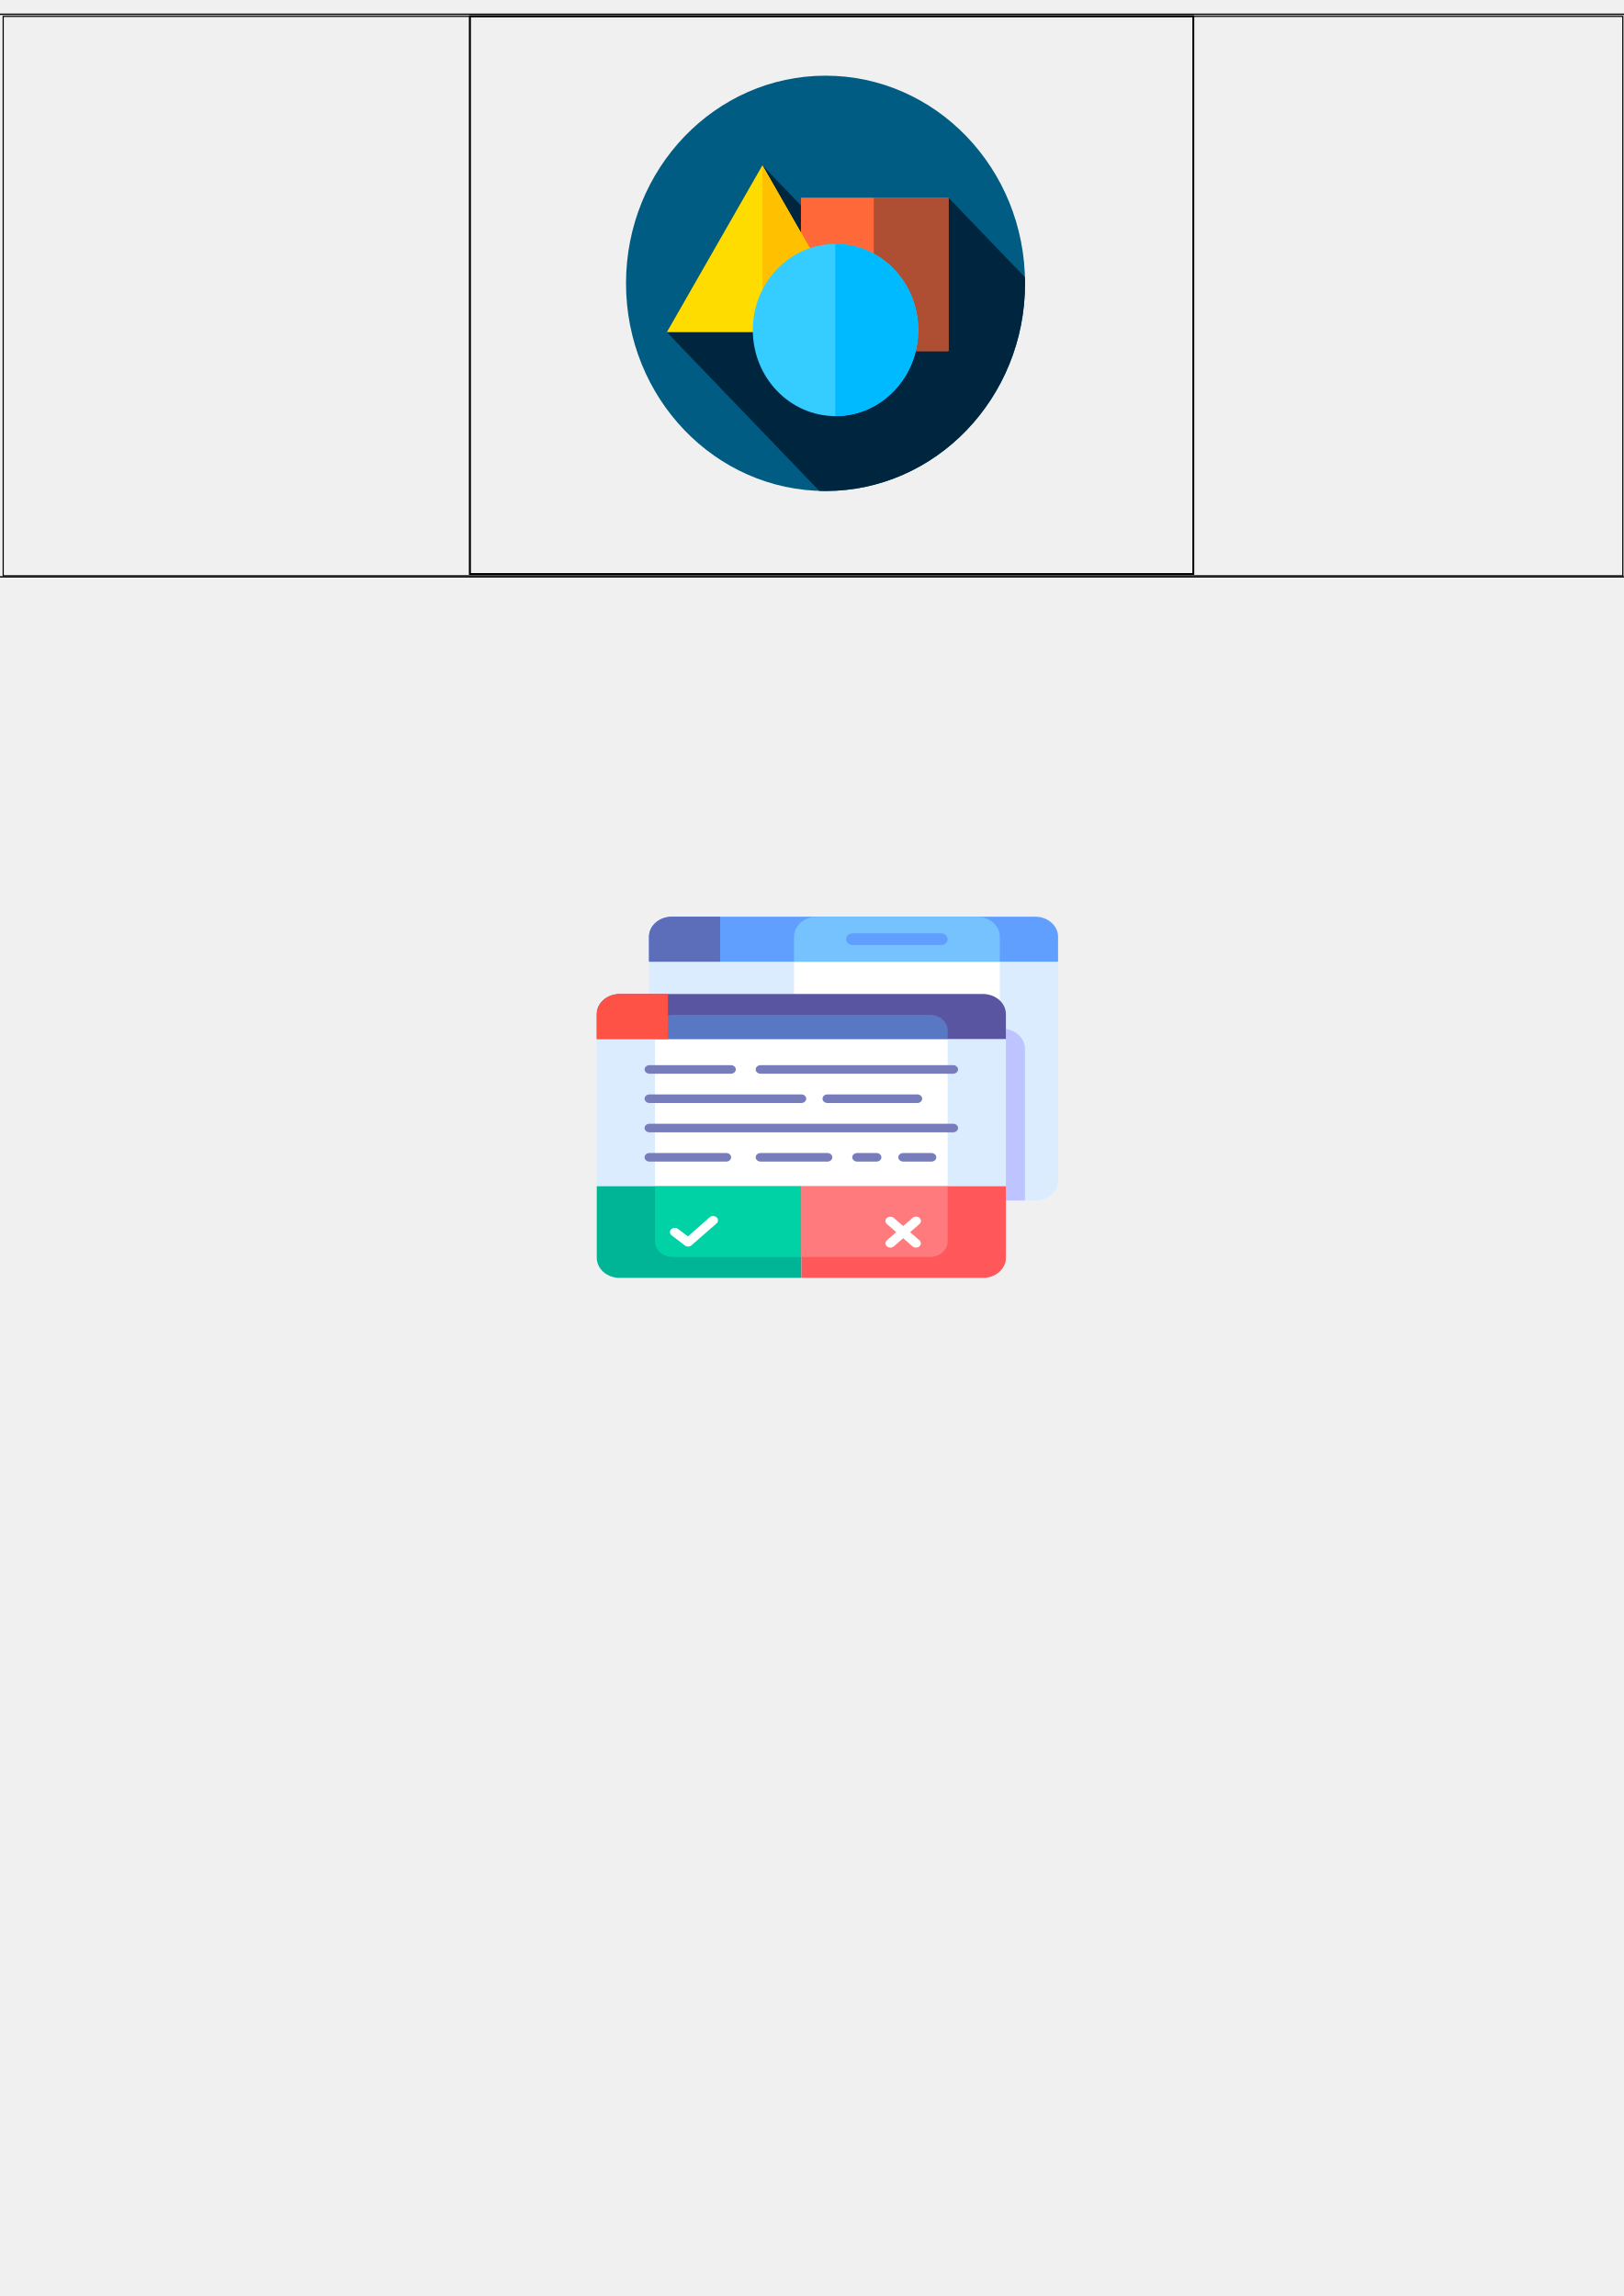
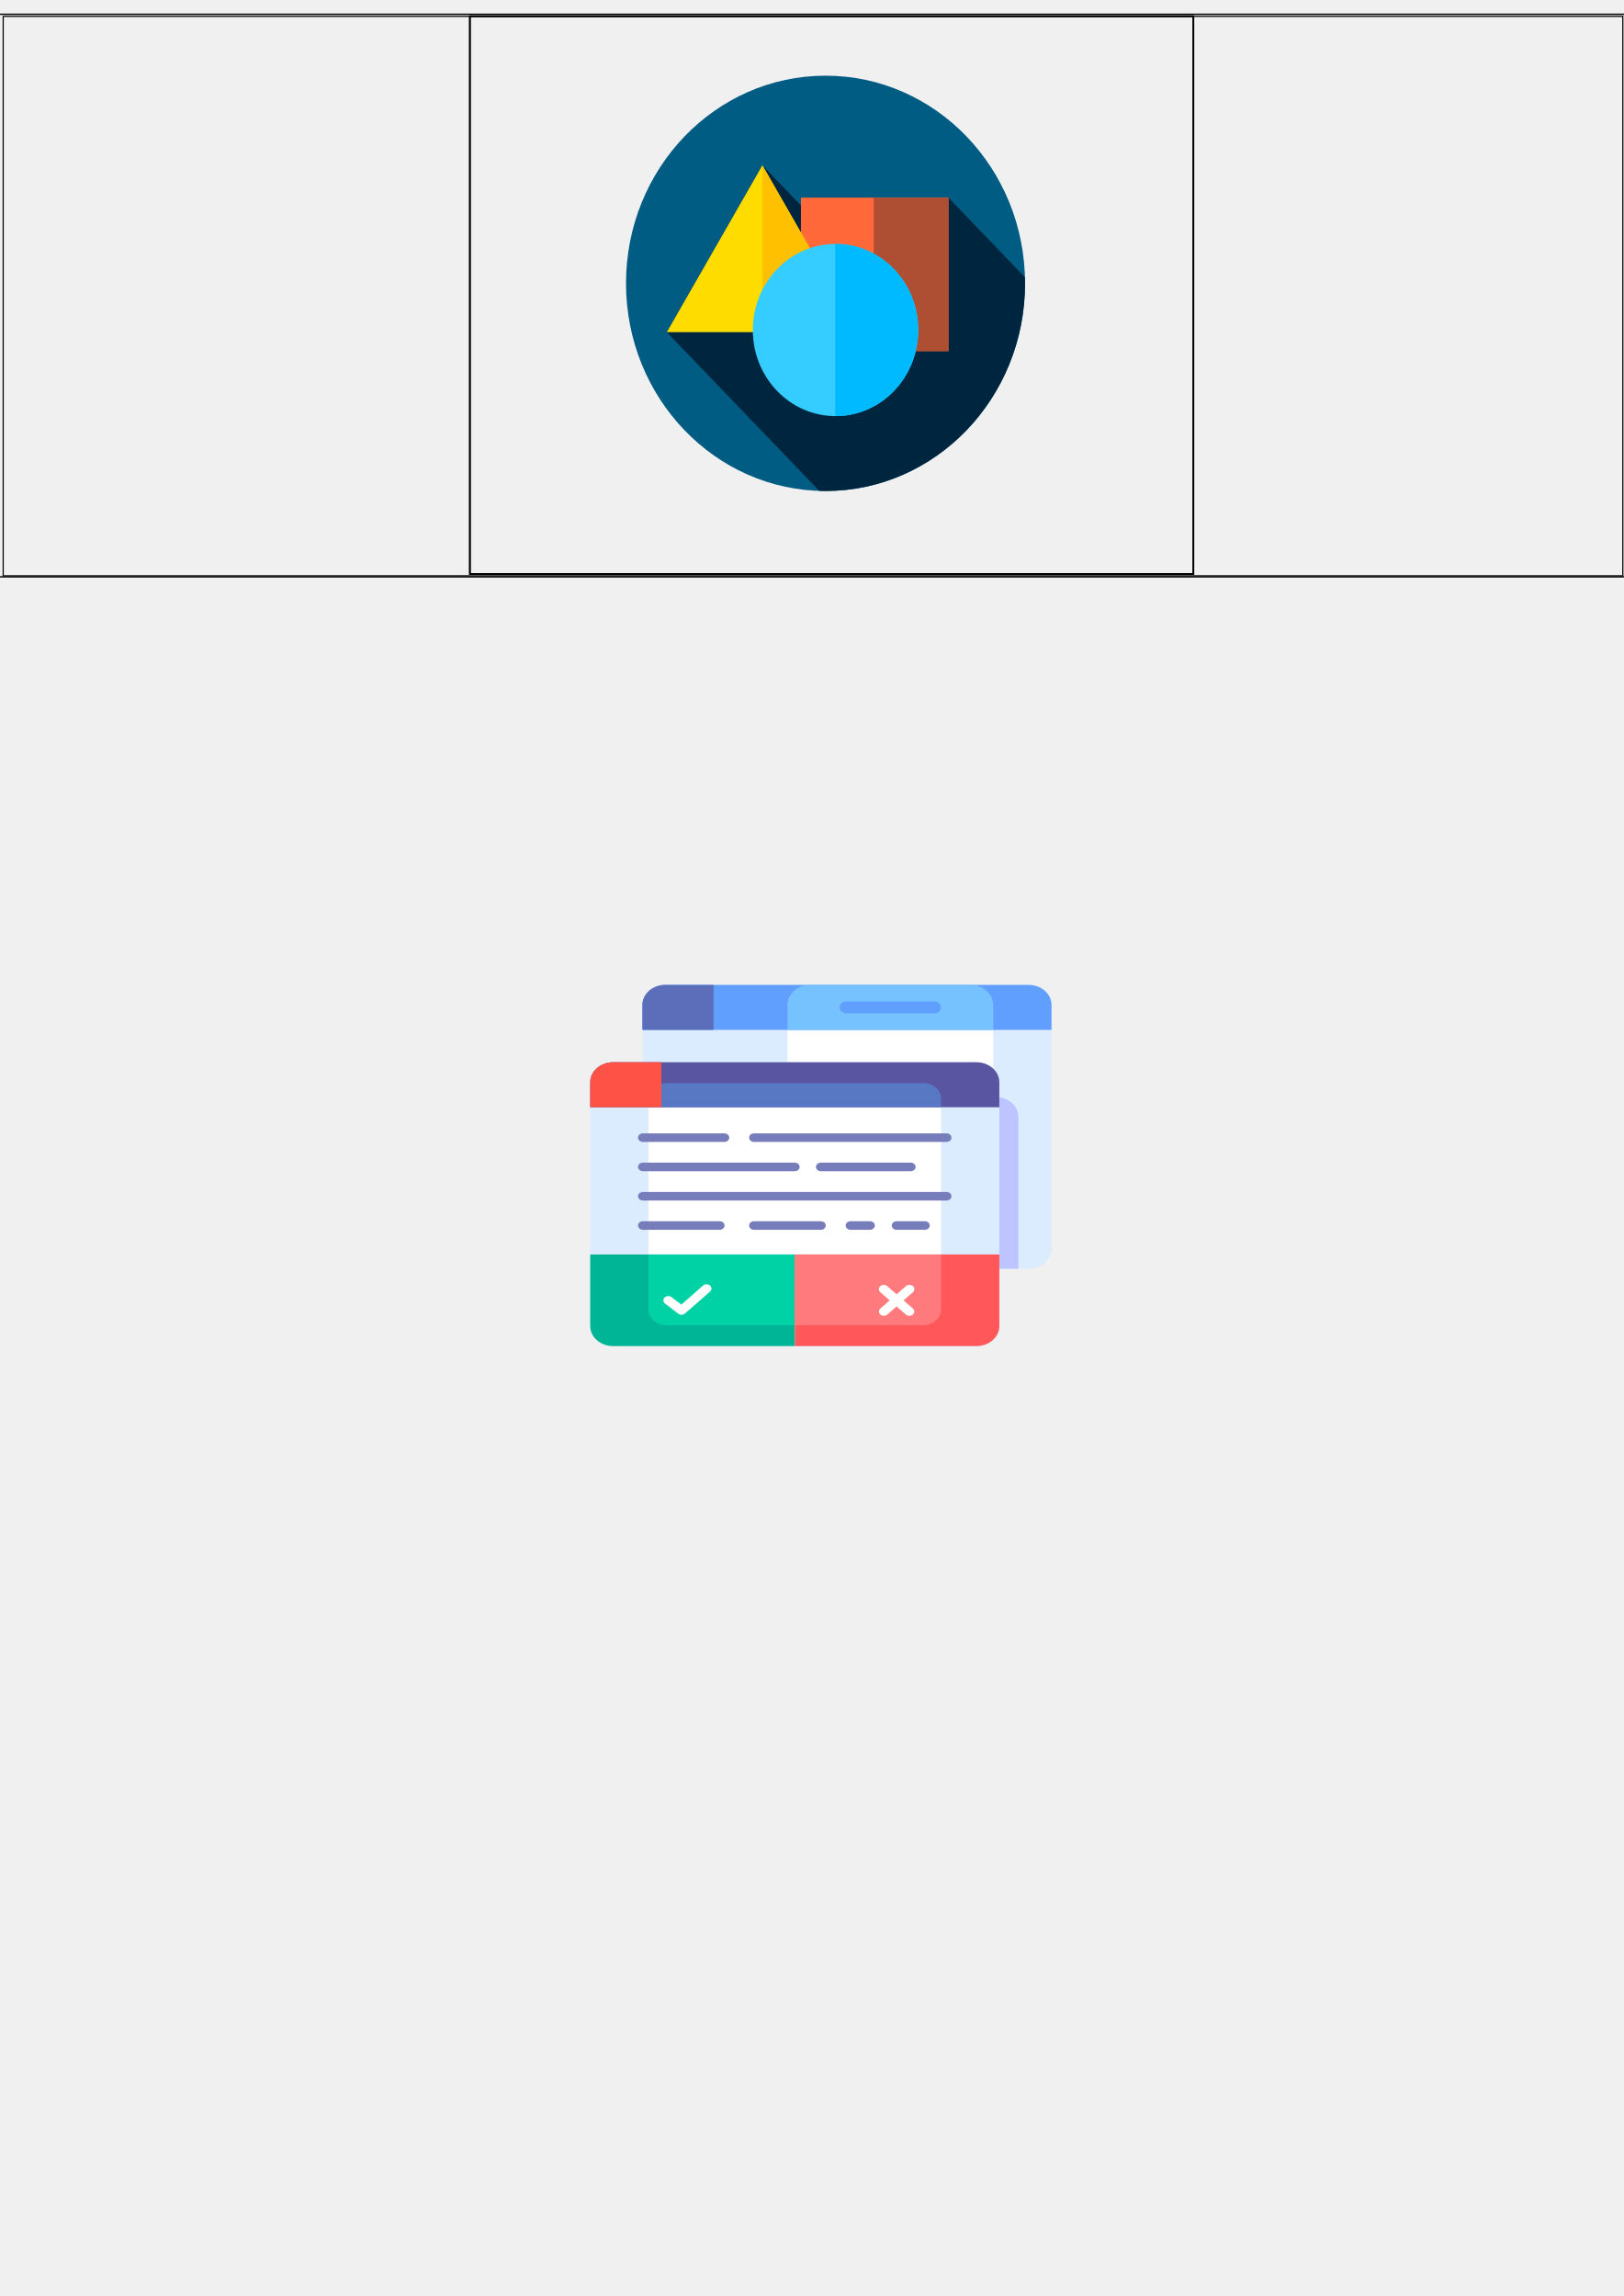
<svg xmlns="http://www.w3.org/2000/svg" version="1.1" id="svg856" width="297mm" height="420mm">
  <defs id="defs860" />
  <g data-asvg-display="L" id="g826">
    <rect style="fill:none;fill-rule:evenodd;stroke:#000000;stroke-width:0.932" width="1496.888" height="388.959" x="-181.239" y="9.862" id="rect824" />
  </g>
  <g data-asvg-display="M" id="g830">
    <rect style="fill:none;fill-rule:evenodd;stroke:#000000;stroke-width:0.802" width="1119.595" height="386.788" x="2.205" y="11.309" id="rect828" />
  </g>
  <g data-asvg-display="S" id="g834">
    <rect style="fill:none;fill-rule:evenodd;stroke:#000000;stroke-width:1.114" width="500.119" height="385.624" x="324.818" y="11.209" id="rect832" />
  </g>
  <g data-asvg-display="T" id="g838">
    <rect style="fill:none;fill-rule:evenodd;stroke:#000000;stroke-width:1.114" width="500.119" height="385.624" x="324.818" y="11.209" id="rect836" />
  </g>
-   <g id="g4088" data-asvg-popuplink="1" data-icon-popuplink="tc">
+   <g id="g4088" data-asvg-popuplink="1" data-asvg-icon-popuplink="tc">
    <ellipse id="circle4012" cy="195.896" cx="570.662" style="fill:#005c83;stroke-width:0.55" rx="137.913" ry="143.57" />
    <path id="path4014" d="m 708.576,195.896 c 0,-1.409 -0.025,-2.813 -0.063,-4.212 l -52.88,-55.049 -33.404,76.775 -95.225,-99.131 -66.071,115.377 105.41,109.733 c 1.435,0.046 2.874,0.077 4.321,0.077 76.167,0 137.913,-64.278 137.913,-143.57 z" style="fill:#00263f;stroke-width:0.55" />
    <rect id="rect4016" height="106.135" width="101.953" style="fill:#ff6838;stroke-width:0.55" y="136.634" x="553.677" />
    <rect id="rect4018" height="106.135" width="51.647" style="fill:#ae4e32;stroke-width:0.55" y="136.634" x="603.988" />
-     <polygon id="polygon4020" points="297.608,316.197 52.314,316.197 174.959,110.468 " style="fill:#ffdc00" transform="matrix(0.5387233,0,0,0.5608204,432.7493,52.32592)" />
-     <polygon id="polygon4022" points="297.608,316.197 175,110.537 175,316.197 " style="fill:#ffc000" transform="matrix(0.5387233,0,0,0.5608204,432.7493,52.32592)" />
+     <polygon id="polygon4020" points="174.959,110.468 297.608,316.197 52.314,316.197 " style="fill:#ffdc00" transform="matrix(0.5387233,0,0,0.5608204,432.7493,52.32592)" />
+     <polygon id="polygon4022" points="175,316.197 297.608,316.197 175,110.537 " style="fill:#ffc000" transform="matrix(0.5387233,0,0,0.5608204,432.7493,52.32592)" />
    <ellipse id="circle4024" cy="228.171" cx="577.564" style="fill:#35ccff;stroke-width:0.55" rx="57.169" ry="59.514" />
    <path id="path4026" d="m 577.564,168.657 c -0.065,0 -0.129,0.002 -0.193,0.002 v 119.021 c 0.065,0 0.129,0.003 0.193,0.003 31.573,0 57.168,-26.645 57.168,-59.513 0,-32.869 -25.595,-59.513 -57.168,-59.513 z" style="fill:#00baff;stroke-width:0.55" />
    <g id="g4028">
</g>
    <g id="g4030">
</g>
    <g id="g4032">
</g>
    <g id="g4034">
</g>
    <g id="g4036">
</g>
    <g id="g4038">
</g>
    <g id="g4040">
</g>
    <g id="g4042">
</g>
    <g id="g4044">
</g>
    <g id="g4046">
</g>
    <g id="g4048">
</g>
    <g id="g4050">
</g>
    <g id="g4052">
</g>
    <g id="g4054">
</g>
    <g id="g4056">
</g>
  </g>
-   <g data-name="Pop Up Action" id="Pop_Up_Action" data-asvg-popup="1" data-icon-close="tr">
+   <g data-name="Pop Up Action" id="Pop_Up_Action" data-asvg-popup="1" data-asvg-icon-close="tr" transform="translate(-4.540394,47.15841)">
    <path id="path4090" d="m 731.396,647.621 v 168.606 a 15.841,13.841 0 0 1 -15.841,13.811 H 464.537 A 15.841,13.841 0 0 1 448.696,816.227 V 647.621 a 15.841,13.841 0 0 1 15.739,-13.841 h 251.017 a 15.841,13.841 0 0 1 15.943,13.841 z" style="fill:#dbecff;stroke-width:3.171" />
    <path id="path4092" d="m 548.866,664.9 h 142.266 v 36.78 H 548.866 Z" style="fill:#ffffff;stroke-width:3.171" />
    <path id="path4094" d="M 708.499,725.034 V 830.038 H 464.436 A 15.841,13.841 0 0 1 448.594,816.227 V 711.223 h 244.233 a 15.841,13.841 0 0 1 15.672,13.811 z" style="fill:#bdc4ff;stroke-width:3.171" />
    <rect id="rect4096" y="687.246" x="412.536" width="282.802" rx="15.841" height="196.257" style="fill:#dbecff;stroke-width:3.171" />
    <rect id="rect4098" y="701.68" x="452.801" width="202.273" rx="12.246" height="167.361" style="fill:#ffffff;stroke-width:3.171" />
    <path id="path4100" d="m 553.92,820.139 v 63.364 H 428.411 a 15.841,13.841 0 0 1 -15.875,-13.841 v -49.524 z" style="fill:#00b496;stroke-width:3.171" />
    <path id="path4102" d="m 553.92,820.139 v 48.901 h -88.908 a 12.246,10.699 0 0 1 -12.212,-10.699 v -38.202 z" style="fill:#00d2a5;stroke-width:3.171" />
    <path id="path4104" d="m 695.338,820.139 v 49.524 a 15.841,13.841 0 0 1 -15.841,13.841 H 553.988 v -63.364 z" style="fill:#ff575a;stroke-width:3.171" />
    <path id="path4106" d="m 655.073,820.139 v 38.202 a 12.246,10.699 0 0 1 -12.246,10.699 h -88.908 v -48.901 z" style="fill:#ff7a7d;stroke-width:3.171" />
    <path id="path4108" d="m 695.338,701.087 v 17.249 H 412.536 v -17.249 a 15.841,13.841 0 0 1 15.841,-13.841 H 679.395 a 15.841,13.841 0 0 1 15.943,13.841 z" style="fill:#5955a1;stroke-width:3.171" />
    <path id="path4110" d="m 655.073,712.379 v 5.927 H 452.801 v -5.927 a 12.246,10.699 0 0 1 12.246,-10.699 h 177.781 a 12.246,10.699 0 0 1 12.246,10.699 z" style="fill:#5978c4;stroke-width:3.171" />
    <path id="path4112" d="m 461.722,687.246 h -33.345 a 15.841,13.841 0 0 0 -15.841,13.841 v 17.249 h 49.186 z" style="fill:#ff5246;stroke-width:3.171" />
    <path id="path4114" d="M 731.396,664.9 V 647.621 A 15.841,13.841 0 0 0 715.555,633.781 H 464.537 a 15.841,13.841 0 0 0 -15.841,13.841 v 17.278 z" style="fill:#619fff;stroke-width:3.171" />
    <path id="path4116" d="M 691.132,664.9 V 647.621 A 15.875,13.87 0 0 0 675.29,633.781 H 564.707 a 15.841,13.841 0 0 0 -15.841,13.841 v 17.278 z" style="fill:#75c2ff;stroke-width:3.171" />
    <path id="path4118" d="m 497.78,633.781 h -33.345 a 15.841,13.841 0 0 0 -15.841,13.841 v 17.278 h 49.186 z" style="fill:#5c6db9;stroke-width:3.171" />
    <path id="path4120" d="m 633.194,862.58 a 3.392,2.964 0 0 1 -2.408,-0.859 l -17.707,-15.471 a 3.392,2.964 0 0 1 0,-4.208 3.392,2.964 0 0 1 4.783,0 l 17.741,15.5 a 3.392,2.964 0 0 1 -2.408,5.038 z" style="fill:#ffffff;stroke-width:3.171" />
    <path id="path4122" d="m 615.487,862.58 a 3.392,2.964 0 0 1 -2.408,-5.038 l 17.707,-15.5 a 3.406,2.976 0 1 1 4.817,4.208 l -17.741,15.471 a 3.392,2.964 0 0 1 -2.374,0.859 z" style="fill:#ffffff;stroke-width:3.171" />
    <path id="path4124" d="m 475.698,861.839 c -1.73,0 -1.56,-0.237 -11.398,-7.706 a 3.392,2.964 0 0 1 -0.339,-4.208 3.392,2.964 0 0 1 4.783,-0.267 l 6.784,5.157 15.027,-13.189 a 3.392,2.964 0 0 1 4.783,0 3.392,2.964 0 0 1 0,4.208 l -17.198,15.026 a 3.392,2.964 0 0 1 -2.442,0.978 z" style="fill:#ffffff;stroke-width:3.171" />
    <g id="g4144" style="fill:#777dba" transform="matrix(3.392127,0,0,2.963717,409.1441,616.3839)">
      <path id="path4126" d="M 73.62,42.5 H 34.38 a 1,1 0 1 1 0,-2 h 39.24 a 1,1 0 0 1 0,2 z" />
      <path id="path4128" d="M 42.68,49.33 H 11.74 a 1,1 0 0 1 0,-2 h 30.94 a 1,1 0 0 1 0,2 z" />
      <path id="path4130" d="M 73.62,56.17 H 11.74 a 1,1 0 1 1 0,-2 h 61.88 a 1,1 0 0 1 0,2 z" />
      <path id="path4132" d="M 27.38,63 H 11.74 a 1,1 0 1 1 0,-2 h 15.64 a 1,1 0 0 1 0,2 z" />
      <path id="path4134" d="M 48,63 H 34.38 a 1,1 0 1 1 0,-2 H 48 a 1,1 0 0 1 0,2 z" />
      <path id="path4136" d="m 58,63 h -3.94 a 1,1 0 0 1 0,-2 H 58 a 1,1 0 0 1 0,2 z" />
      <path id="path4138" d="m 69.19,63 h -5.75 a 1,1 0 0 1 0,-2 h 5.75 a 1,1 0 0 1 0,2 z" />
      <path id="path4140" d="M 66.31,49.33 H 48 a 1,1 0 0 1 0,-2 h 18.31 a 1,1 0 0 1 0,2 z" />
      <path id="path4142" d="M 28.33,42.5 H 11.74 a 1,1 0 0 1 0,-2 h 16.59 a 1,1 0 0 1 0,2 z" />
    </g>
    <rect id="rect4146" y="645.25" x="584.89" width="70.183" rx="4.681" height="8.18" style="fill:#619fff;stroke-width:3.171" />
  </g>
</svg>
